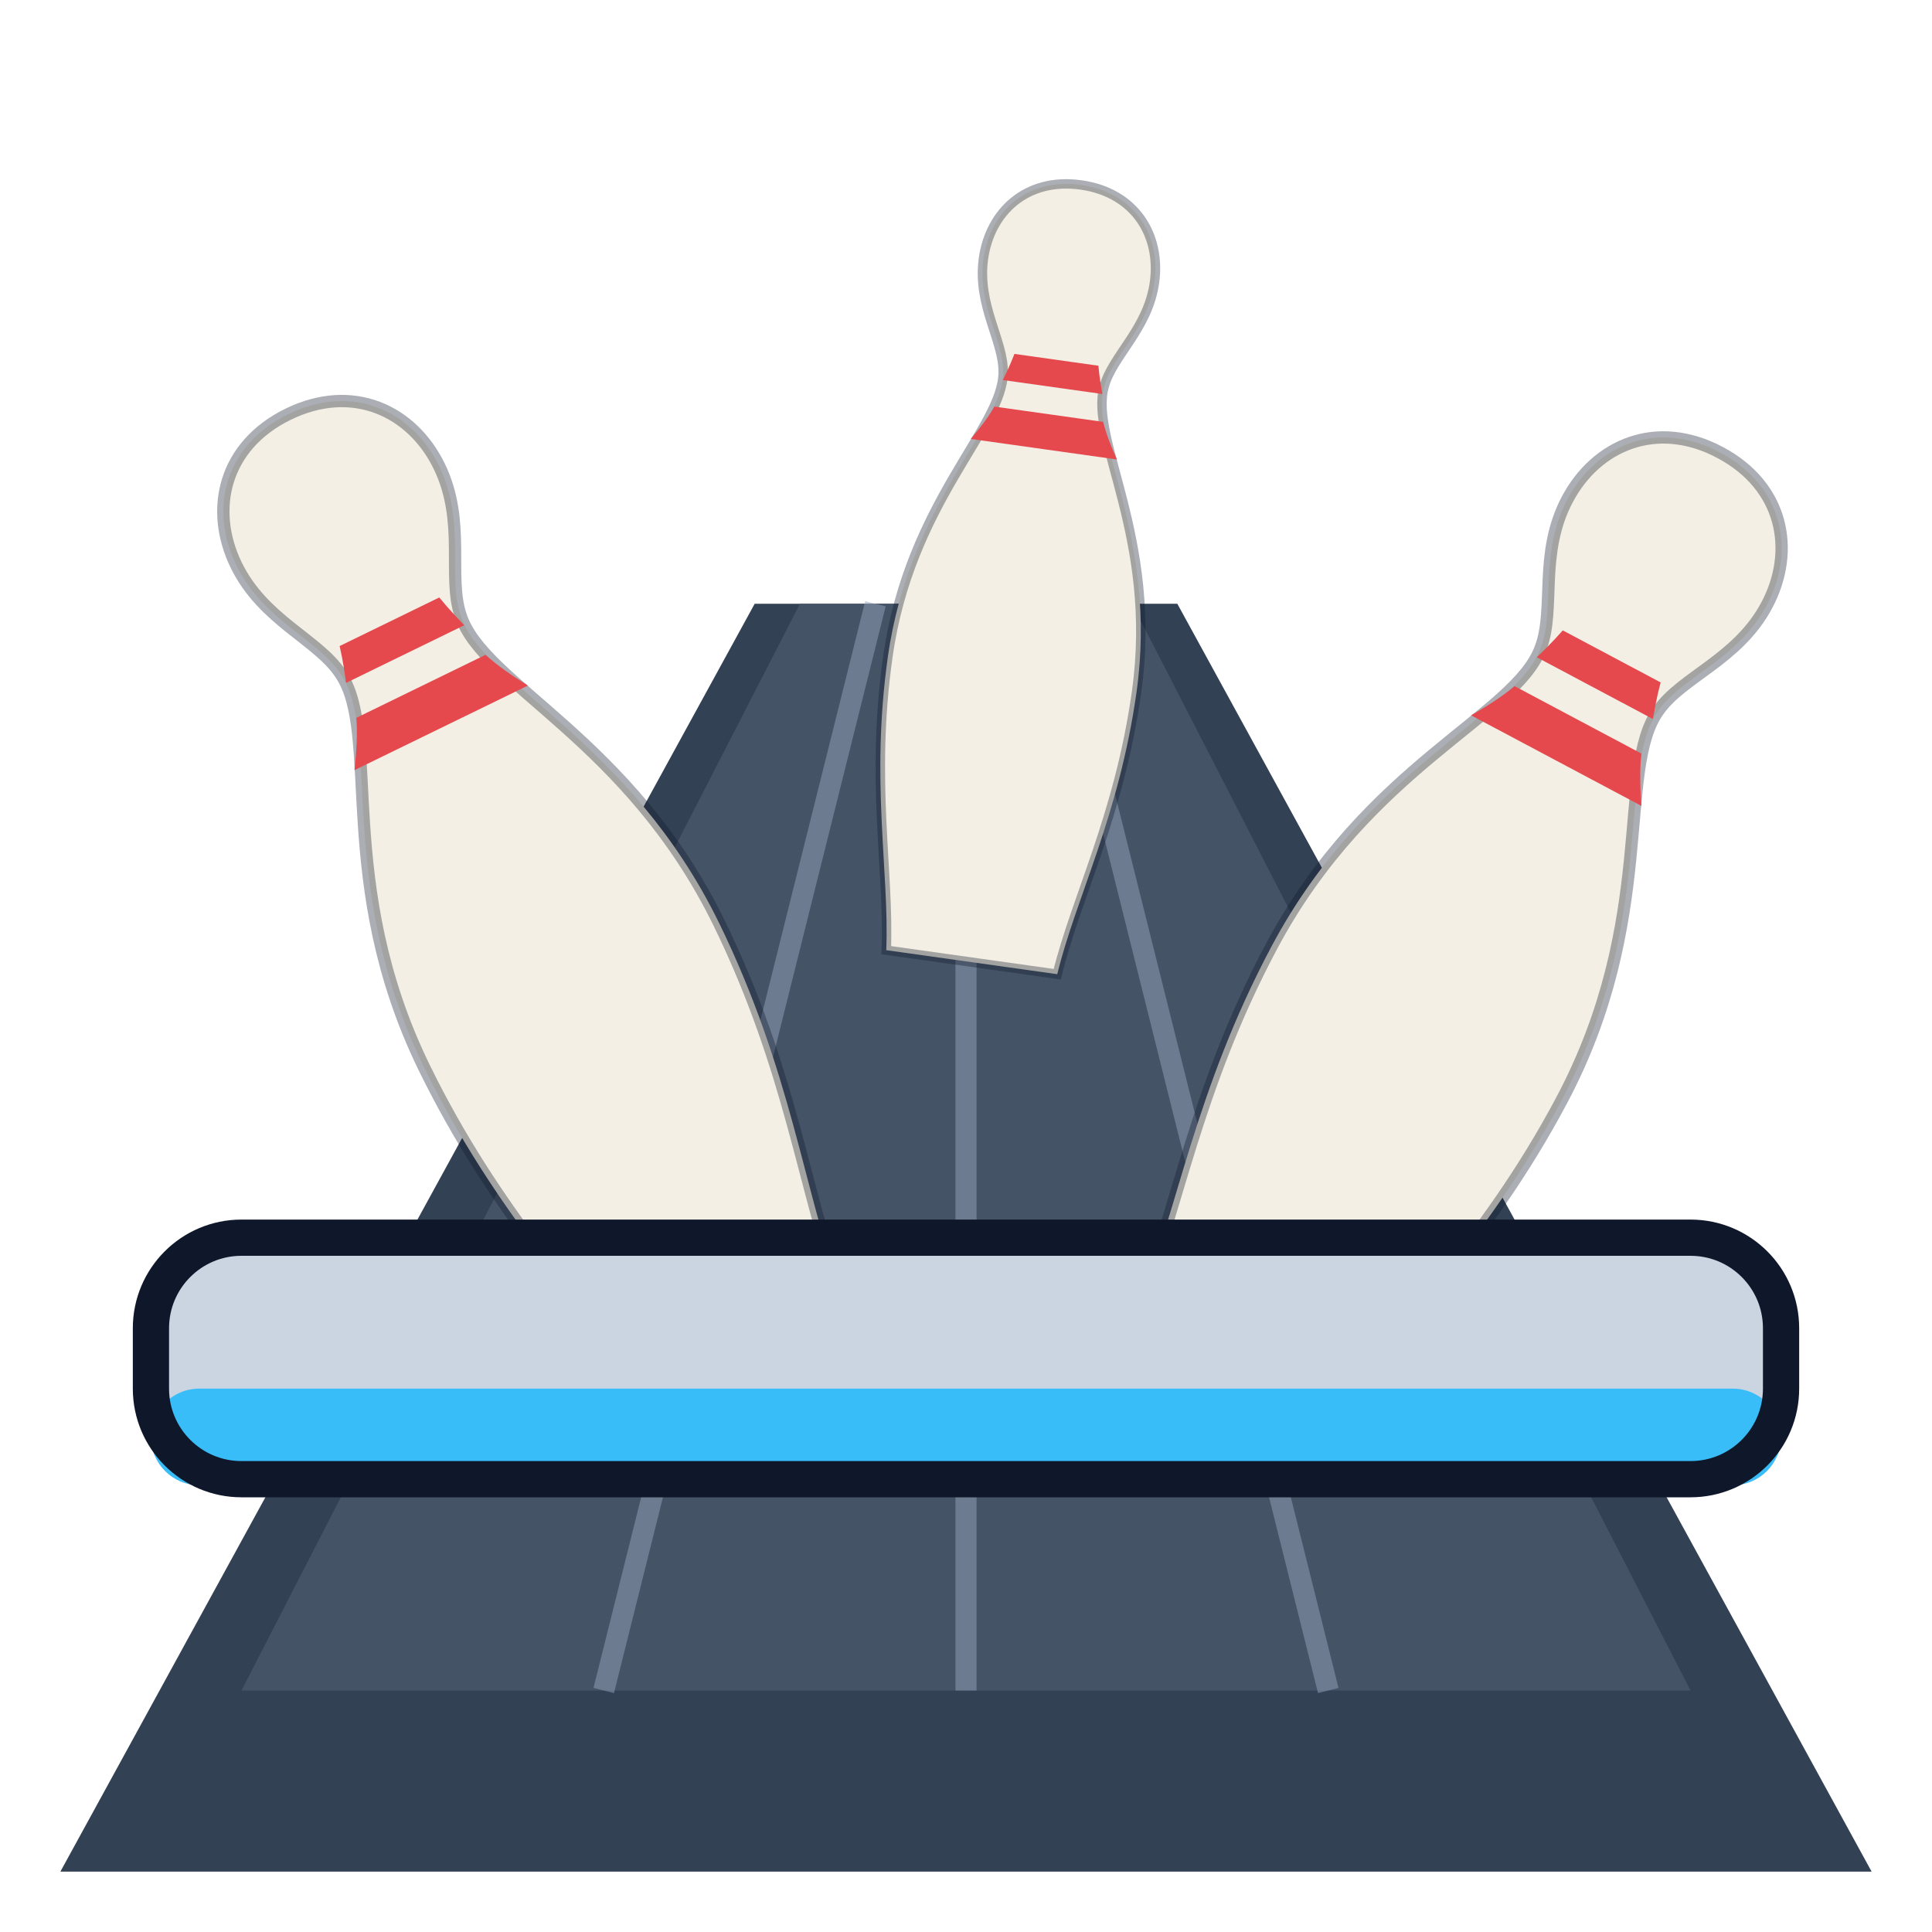
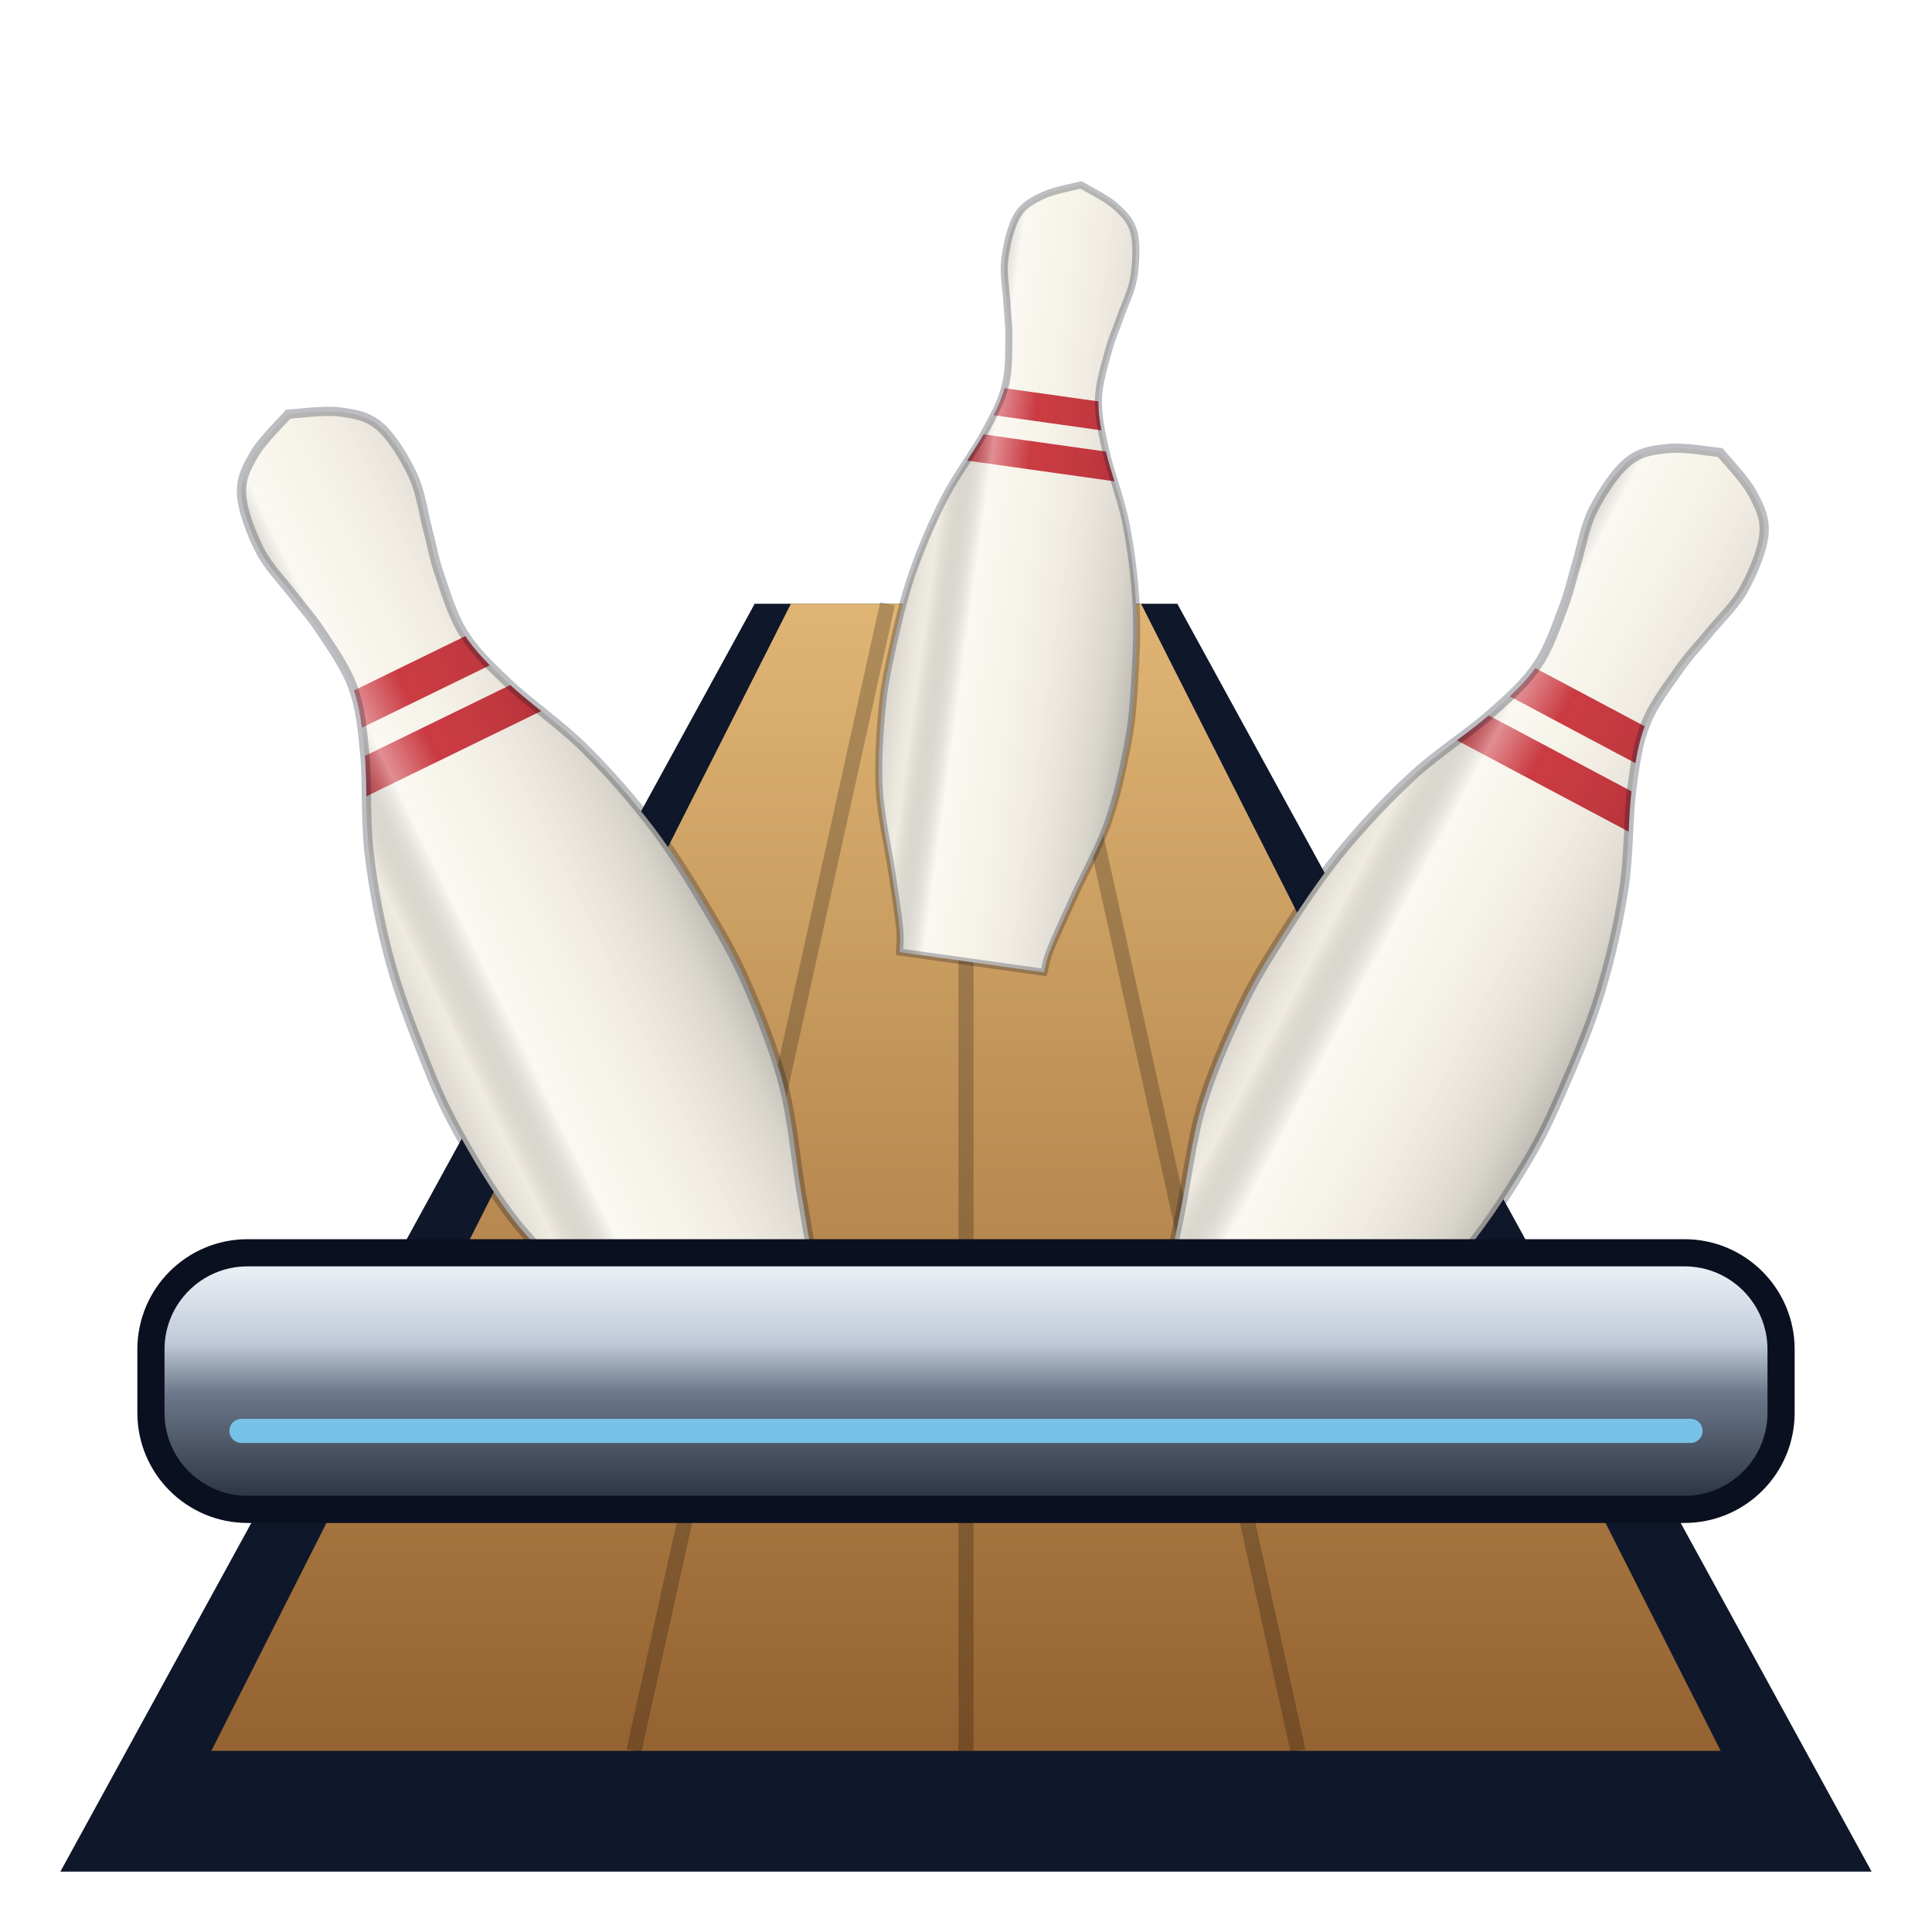
<svg xmlns="http://www.w3.org/2000/svg" viewBox="0 0 64 64" width="256" height="256" aria-hidden="true">
  <g>
-     <path d="M25 20 L39 20 L62 62 L2 62 Z" fill="#334155" />
-     <path d="M26.5 20 L37.5 20 L56 56 L8 56 Z" fill="#475569" opacity="0.9" />
-     <path d="M32 20 L32 56 M29 20 L20 56 M35 20 L44 56" stroke="#94a3b8" stroke-width="0.7" opacity="0.5" />
+     <defs>
+       <linearGradient id="swm-lane" x1="0" x2="0" y1="20" y2="62" gradientUnits="userSpaceOnUse">
+         <stop offset="0" stop-color="#e0b574" />
+         <stop offset="1" stop-color="#8d5a2a" />
+       </linearGradient>
+       <linearGradient id="swm-chrome" x1="0" x2="0" y1="0" y2="1">
+         <stop offset="0" stop-color="#f4f7fb" />
+         <stop offset="0.35" stop-color="#c0cad8" />
+         <stop offset="0.55" stop-color="#6b778a" />
+         <stop offset="1" stop-color="#262e3c" />
+       </linearGradient>
+     </defs>
+     <defs>
+       <clipPath id="swm-pin">
+         <path d="M20 0 C20.77 0.33 23.35 1.17 24.60 2.00 C25.85 2.83 26.88 3.55 27.50 5.00 C28.12 6.45 28.33 8.87 28.30 10.70 C28.27 12.53 27.62 14.37 27.30 16.00 C26.98 17.63 26.62 18.72 26.40 20.50 C26.18 22.28 25.77 24.62 26.00 26.70 C26.23 28.78 26.85 30.45 27.80 33.00 C28.75 35.55 30.60 38.83 31.70 42.00 C32.80 45.17 33.75 48.67 34.40 52.00 C35.05 55.33 35.37 59.00 35.60 62.00 C35.83 65.00 35.95 67.00 35.80 70.00 C35.65 73.00 35.38 76.67 34.70 80.00 C34.02 83.33 32.53 87.17 31.70 90.00 C30.87 92.83 30.10 95.33 29.70 97.00 C29.30 98.67 29.37 99.50 29.30 100.00 L10.70 100 C10.63 99.50 10.70 98.67 10.30 97.00 C9.90 95.33 9.13 92.83 8.30 90.00 C7.47 87.17 5.98 83.33 5.30 80.00 C4.62 76.67 4.35 73.00 4.20 70.00 C4.05 67.00 4.17 65.00 4.40 62.00 C4.63 59.00 4.95 55.33 5.60 52.00 C6.25 48.67 7.20 45.17 8.30 42.00 C9.40 38.83 11.25 35.55 12.20 33.00 C13.15 30.45 13.77 28.78 14.00 26.70 C14.23 24.62 13.82 22.28 13.60 20.50 C13.38 18.72 13.02 17.63 12.70 16.00 C12.38 14.37 11.73 12.53 11.70 10.70 C11.67 8.87 11.88 6.45 12.50 5.00 C13.12 3.55 14.15 2.83 15.40 2.00 C16.65 1.17 19.23 0.33 20.00 0.00 Z" />
+       </clipPath>
+       <linearGradient id="swm-pinshade" x1="0" x2="1" y1="0" y2="0">
+         <stop offset="0" stop-color="#000" stop-opacity="0.22" />
+         <stop offset="0.2" stop-color="#000" stop-opacity="0.03" />
+         <stop offset="0.34" stop-color="#fff" stop-opacity="0.45" />
+         <stop offset="0.46" stop-color="#fff" stop-opacity="0.04" />
+         <stop offset="0.8" stop-color="#000" stop-opacity="0.12" />
+         <stop offset="1" stop-color="#000" stop-opacity="0.34" />
+       </linearGradient>
+     </defs>
+     <path d="M25 20 L39 20 L62 62 L2 62 Z" fill="#0f172a" />
+     <path d="M26.2 20 L37.8 20 L57 58 L7 58 Z" fill="url(#swm-lane)" />
+     <path d="M32 20 L32 58 M29.4 20 L21 58 M34.6 20 L43 58" stroke="#000" stroke-width="0.5" opacity="0.22" />
    <g transform="translate(17 29) rotate(-26) scale(0.34) translate(-20 -50)">
-       <path d="M20 0 C27 0 31 5 31 11 C31 17 27 21 26.5 25 C25.5 32 36 43 36 63 C36 79 32 90 31 100 L9 100 C8 90 4 79 4 63 C4 43 14.5 32 13.5 25 C13 21 9 17 9 11 C9 5 13 0 20 0 Z" fill="#f3efe4" stroke="rgba(15,23,42,.35)" stroke-width="1.2" />
-       <path d="M14.6 22.5 C14.2 24.2 13.9 25 13.6 26 L26.4 26 C26.1 25 25.8 24.2 25.4 22.5 Z" fill="#e5484d" />
-       <path d="M13 29.5 C12.4 31 11.6 32.4 10.6 34 L29.4 34 C28.4 32.4 27.6 31 27 29.5 Z" fill="#e5484d" />
+       <g clip-path="url(#swm-pin)">
+         <rect x="0" y="0" width="40" height="100" fill="#f7f3e9" />
+         <rect x="0" y="27" width="40" height="3.6" fill="#c8323a" />
+         <rect x="0" y="33.2" width="40" height="3.6" fill="#c8323a" />
+         <rect x="0" y="0" width="40" height="100" fill="url(#swm-pinshade)" />
+       </g>
+       <path d="M20 0 C20.77 0.33 23.35 1.17 24.60 2.00 C25.85 2.83 26.88 3.55 27.50 5.00 C28.12 6.45 28.33 8.87 28.30 10.70 C28.27 12.53 27.62 14.37 27.30 16.00 C26.98 17.63 26.62 18.72 26.40 20.50 C26.18 22.28 25.77 24.62 26.00 26.70 C26.23 28.78 26.85 30.45 27.80 33.00 C28.75 35.55 30.60 38.83 31.70 42.00 C32.80 45.17 33.75 48.67 34.40 52.00 C35.05 55.33 35.37 59.00 35.60 62.00 C35.83 65.00 35.95 67.00 35.80 70.00 C35.65 73.00 35.38 76.67 34.70 80.00 C34.02 83.33 32.53 87.17 31.70 90.00 C30.87 92.83 30.10 95.33 29.70 97.00 C29.30 98.67 29.37 99.50 29.30 100.00 L10.70 100 C10.63 99.50 10.70 98.67 10.30 97.00 C9.90 95.33 9.13 92.83 8.30 90.00 C7.47 87.17 5.98 83.33 5.30 80.00 C4.62 76.67 4.35 73.00 4.20 70.00 C4.05 67.00 4.17 65.00 4.40 62.00 C4.63 59.00 4.95 55.33 5.60 52.00 C6.25 48.67 7.20 45.17 8.30 42.00 C9.40 38.83 11.25 35.55 12.20 33.00 C13.15 30.45 13.77 28.78 14.00 26.70 C14.23 24.62 13.82 22.28 13.60 20.50 C13.38 18.72 13.02 17.63 12.70 16.00 C12.38 14.37 11.73 12.53 11.70 10.70 C11.67 8.87 11.88 6.45 12.50 5.00 C13.12 3.55 14.15 2.83 15.40 2.00 C16.65 1.17 19.23 0.33 20.00 0.00 Z" fill="none" stroke="rgba(15,23,42,.28)" stroke-width="0.9" />
    </g>
    <g transform="translate(34 19) rotate(8) scale(0.26) translate(-20 -50)">
-       <path d="M20 0 C27 0 31 5 31 11 C31 17 27 21 26.5 25 C25.5 32 36 43 36 63 C36 79 32 90 31 100 L9 100 C8 90 4 79 4 63 C4 43 14.5 32 13.5 25 C13 21 9 17 9 11 C9 5 13 0 20 0 Z" fill="#f3efe4" stroke="rgba(15,23,42,.35)" stroke-width="1.2" />
-       <path d="M14.6 22.5 C14.2 24.2 13.9 25 13.6 26 L26.4 26 C26.1 25 25.8 24.2 25.4 22.5 Z" fill="#e5484d" />
-       <path d="M13 29.5 C12.4 31 11.6 32.4 10.6 34 L29.4 34 C28.4 32.4 27.6 31 27 29.5 Z" fill="#e5484d" />
+       <g clip-path="url(#swm-pin)">
+         <rect x="0" y="0" width="40" height="100" fill="#f7f3e9" />
+         <rect x="0" y="27" width="40" height="3.6" fill="#c8323a" />
+         <rect x="0" y="33.2" width="40" height="3.6" fill="#c8323a" />
+         <rect x="0" y="0" width="40" height="100" fill="url(#swm-pinshade)" />
+       </g>
+       <path d="M20 0 C20.77 0.33 23.35 1.17 24.60 2.00 C25.85 2.83 26.88 3.55 27.50 5.00 C28.12 6.45 28.33 8.87 28.30 10.70 C28.27 12.53 27.62 14.37 27.30 16.00 C26.98 17.63 26.62 18.72 26.40 20.50 C26.18 22.28 25.77 24.62 26.00 26.70 C26.23 28.78 26.85 30.45 27.80 33.00 C28.75 35.55 30.60 38.83 31.70 42.00 C32.80 45.17 33.75 48.67 34.40 52.00 C35.05 55.33 35.37 59.00 35.60 62.00 C35.83 65.00 35.95 67.00 35.80 70.00 C35.65 73.00 35.38 76.67 34.70 80.00 C34.02 83.33 32.53 87.17 31.70 90.00 C30.87 92.83 30.10 95.33 29.70 97.00 C29.30 98.67 29.37 99.50 29.30 100.00 L10.70 100 C10.63 99.50 10.70 98.67 10.30 97.00 C9.90 95.33 9.13 92.83 8.30 90.00 C7.47 87.17 5.98 83.33 5.30 80.00 C4.62 76.67 4.35 73.00 4.20 70.00 C4.05 67.00 4.17 65.00 4.40 62.00 C4.63 59.00 4.95 55.33 5.60 52.00 C6.25 48.67 7.20 45.17 8.30 42.00 C9.40 38.83 11.25 35.55 12.20 33.00 C13.15 30.45 13.77 28.78 14.00 26.70 C14.23 24.62 13.82 22.28 13.60 20.50 C13.38 18.72 13.02 17.63 12.70 16.00 C12.38 14.37 11.73 12.53 11.70 10.70 C11.67 8.87 11.88 6.45 12.50 5.00 C13.12 3.55 14.15 2.83 15.40 2.00 C16.65 1.17 19.23 0.33 20.00 0.00 Z" fill="none" stroke="rgba(15,23,42,.28)" stroke-width="0.9" />
    </g>
    <g transform="translate(49 30) rotate(28) scale(0.34) translate(-20 -50)">
-       <path d="M20 0 C27 0 31 5 31 11 C31 17 27 21 26.5 25 C25.5 32 36 43 36 63 C36 79 32 90 31 100 L9 100 C8 90 4 79 4 63 C4 43 14.5 32 13.5 25 C13 21 9 17 9 11 C9 5 13 0 20 0 Z" fill="#f3efe4" stroke="rgba(15,23,42,.35)" stroke-width="1.2" />
-       <path d="M14.6 22.5 C14.2 24.2 13.9 25 13.6 26 L26.4 26 C26.1 25 25.8 24.2 25.4 22.5 Z" fill="#e5484d" />
-       <path d="M13 29.5 C12.4 31 11.6 32.4 10.6 34 L29.4 34 C28.4 32.4 27.6 31 27 29.5 Z" fill="#e5484d" />
+       <g clip-path="url(#swm-pin)">
+         <rect x="0" y="0" width="40" height="100" fill="#f7f3e9" />
+         <rect x="0" y="27" width="40" height="3.6" fill="#c8323a" />
+         <rect x="0" y="33.2" width="40" height="3.6" fill="#c8323a" />
+         <rect x="0" y="0" width="40" height="100" fill="url(#swm-pinshade)" />
+       </g>
+       <path d="M20 0 C20.77 0.33 23.35 1.17 24.60 2.00 C25.85 2.83 26.88 3.55 27.50 5.00 C28.12 6.45 28.33 8.87 28.30 10.70 C28.27 12.53 27.62 14.37 27.30 16.00 C26.98 17.63 26.62 18.72 26.40 20.50 C26.18 22.28 25.77 24.62 26.00 26.70 C26.23 28.78 26.85 30.45 27.80 33.00 C28.75 35.55 30.60 38.83 31.70 42.00 C32.80 45.17 33.75 48.67 34.40 52.00 C35.05 55.33 35.37 59.00 35.60 62.00 C35.83 65.00 35.95 67.00 35.80 70.00 C35.65 73.00 35.38 76.67 34.70 80.00 C34.02 83.33 32.53 87.17 31.70 90.00 C30.87 92.83 30.10 95.33 29.70 97.00 C29.30 98.67 29.37 99.50 29.30 100.00 L10.70 100 C10.63 99.50 10.70 98.67 10.30 97.00 C9.90 95.33 9.13 92.83 8.30 90.00 C7.47 87.17 5.98 83.33 5.30 80.00 C4.62 76.67 4.35 73.00 4.20 70.00 C4.05 67.00 4.17 65.00 4.40 62.00 C4.63 59.00 4.95 55.33 5.60 52.00 C6.25 48.67 7.20 45.17 8.30 42.00 C9.40 38.83 11.25 35.55 12.20 33.00 C13.15 30.45 13.77 28.78 14.00 26.70 C14.23 24.62 13.82 22.28 13.60 20.50 C13.38 18.72 13.02 17.63 12.70 16.00 C12.38 14.37 11.73 12.53 11.70 10.70 C11.67 8.87 11.88 6.45 12.50 5.00 C13.12 3.55 14.15 2.83 15.40 2.00 C16.65 1.17 19.23 0.33 20.00 0.00 Z" fill="none" stroke="rgba(15,23,42,.28)" stroke-width="0.9" />
    </g>
-     <rect x="5" y="41" width="54" height="8" rx="3" fill="#cbd5e1" />
-     <rect x="5" y="46" width="54" height="3.2" rx="1.6" fill="#38bdf8" />
-     <rect x="5" y="41" width="54" height="8" rx="3" fill="none" stroke="#0f172a" stroke-width="1.2" />
+     <rect x="5" y="41.5" width="54" height="8.5" rx="3.2" fill="url(#swm-chrome)" stroke="#0b1020" stroke-width="0.9" />
+     <path d="M8 47.4 L56 47.4" stroke="#7dd3fc" stroke-width="0.8" stroke-linecap="round" opacity="0.85" />
  </g>
</svg>
